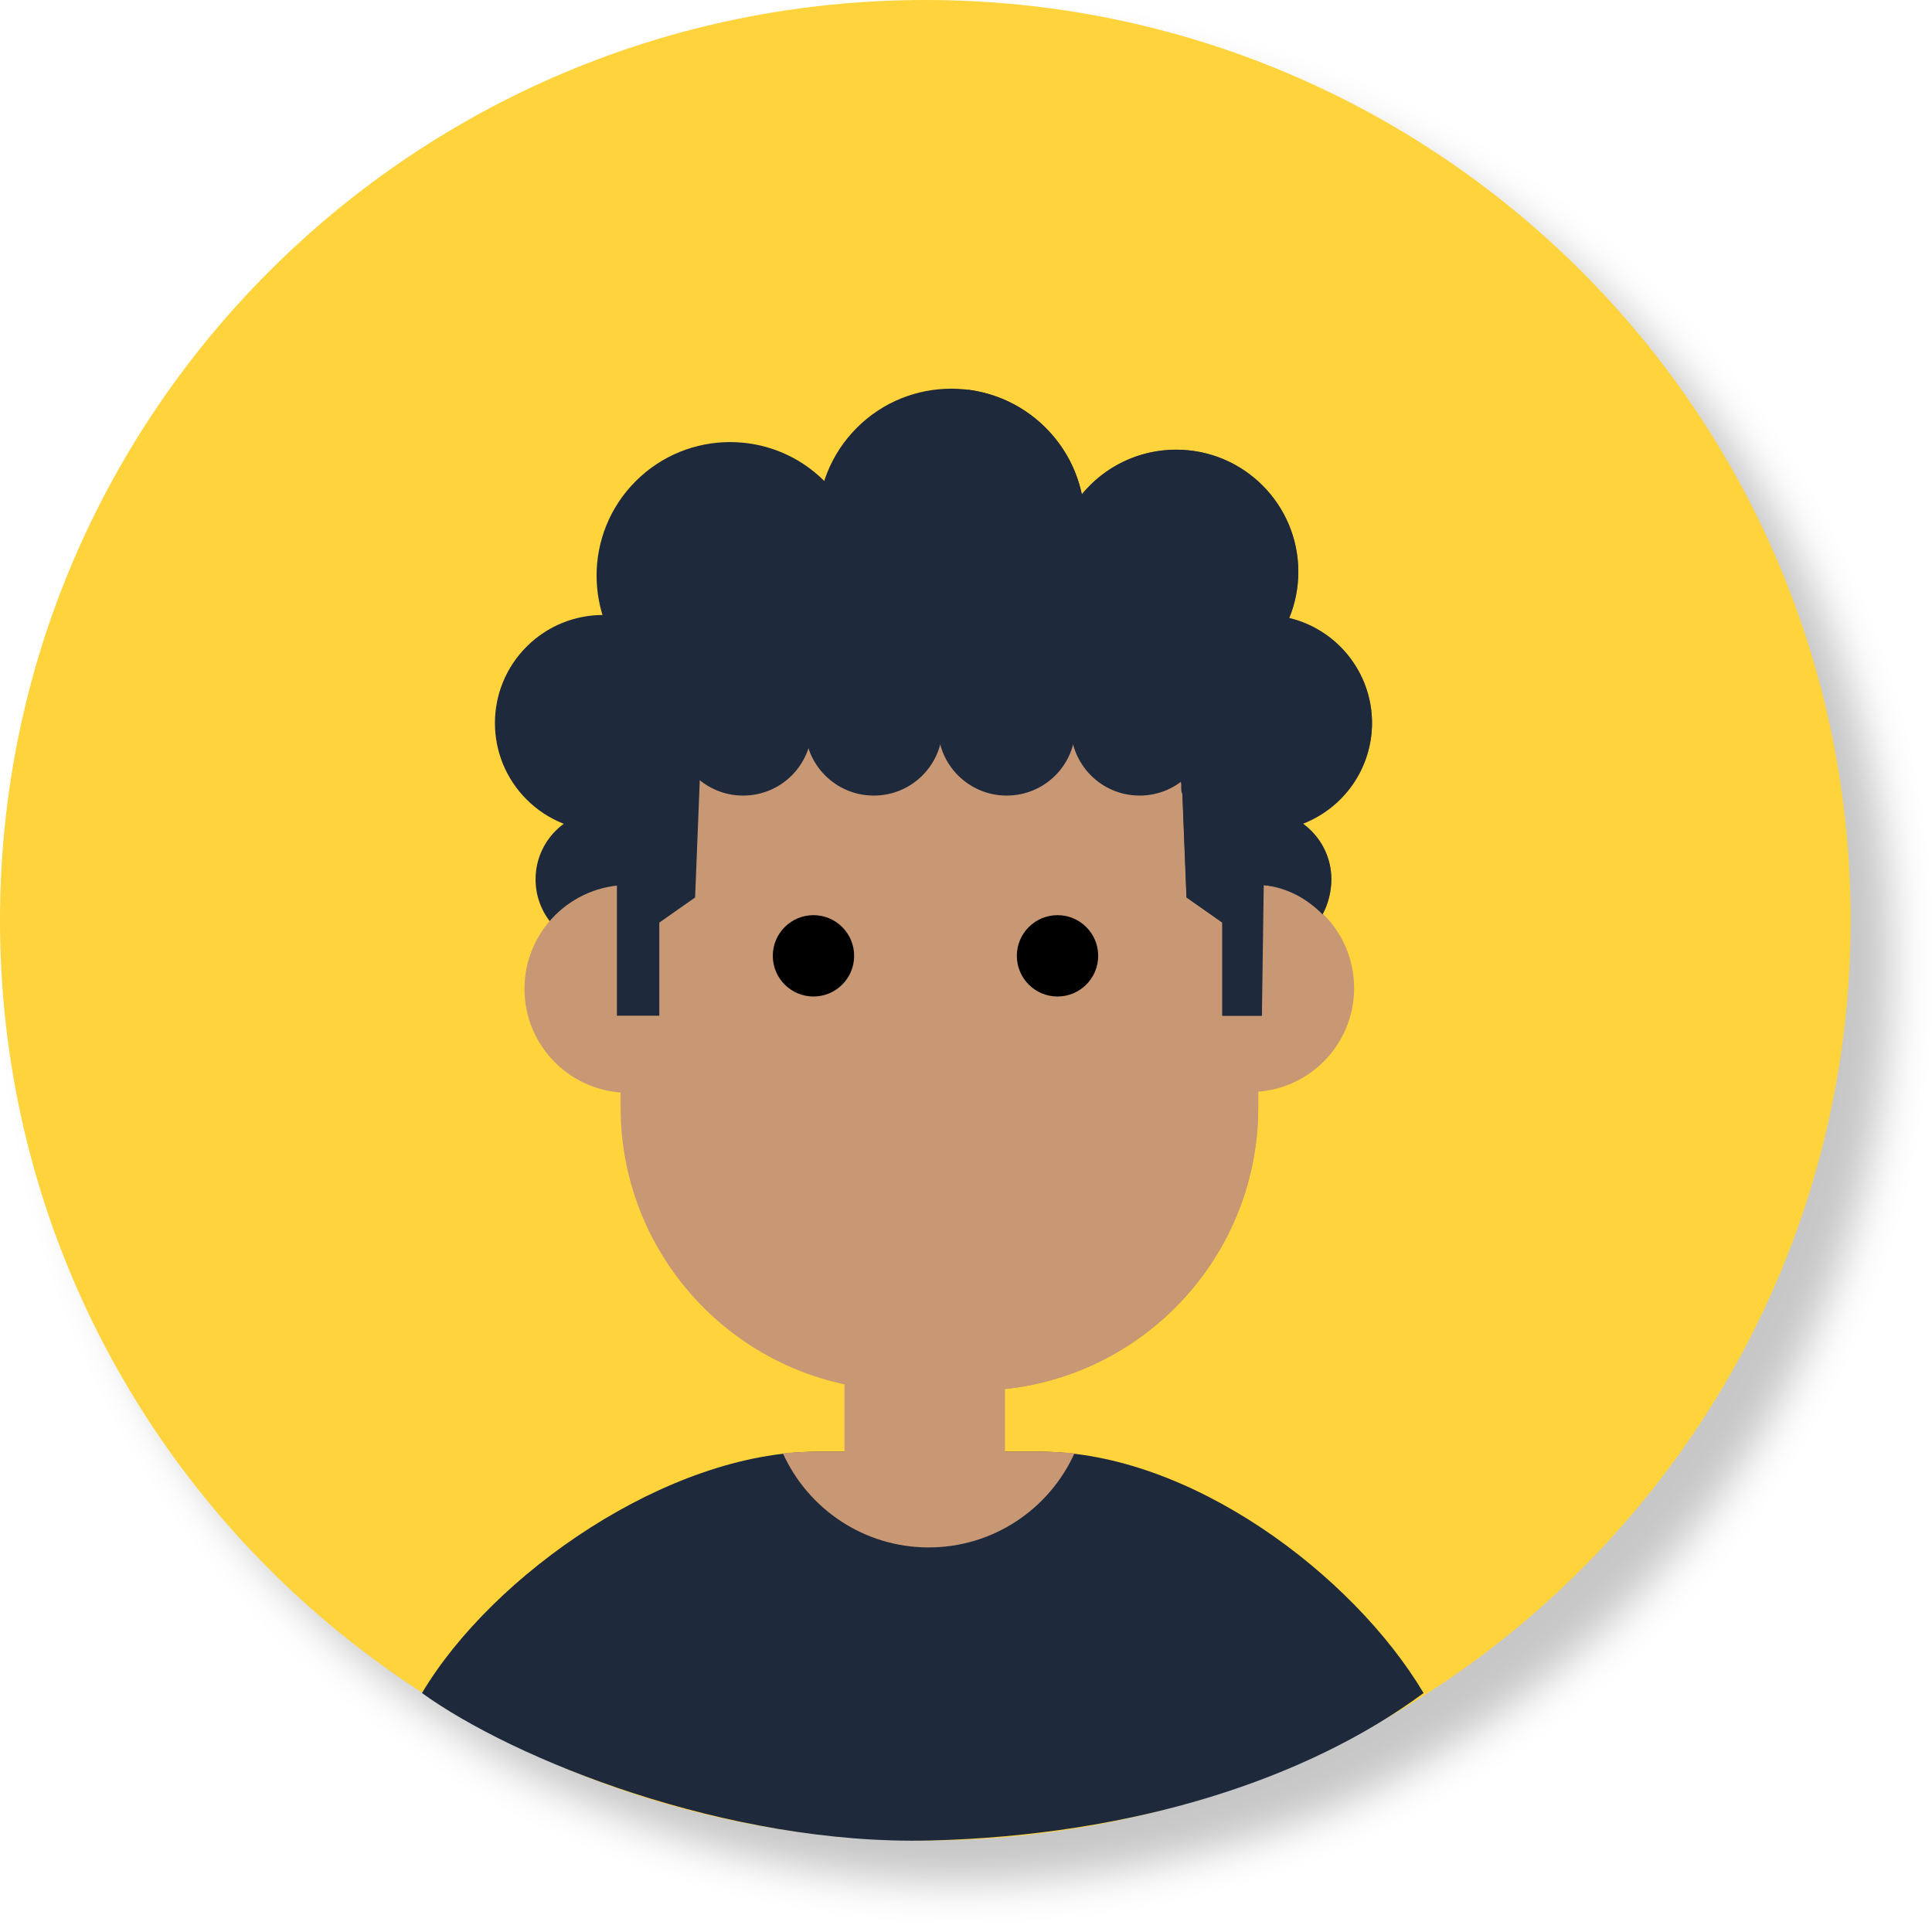
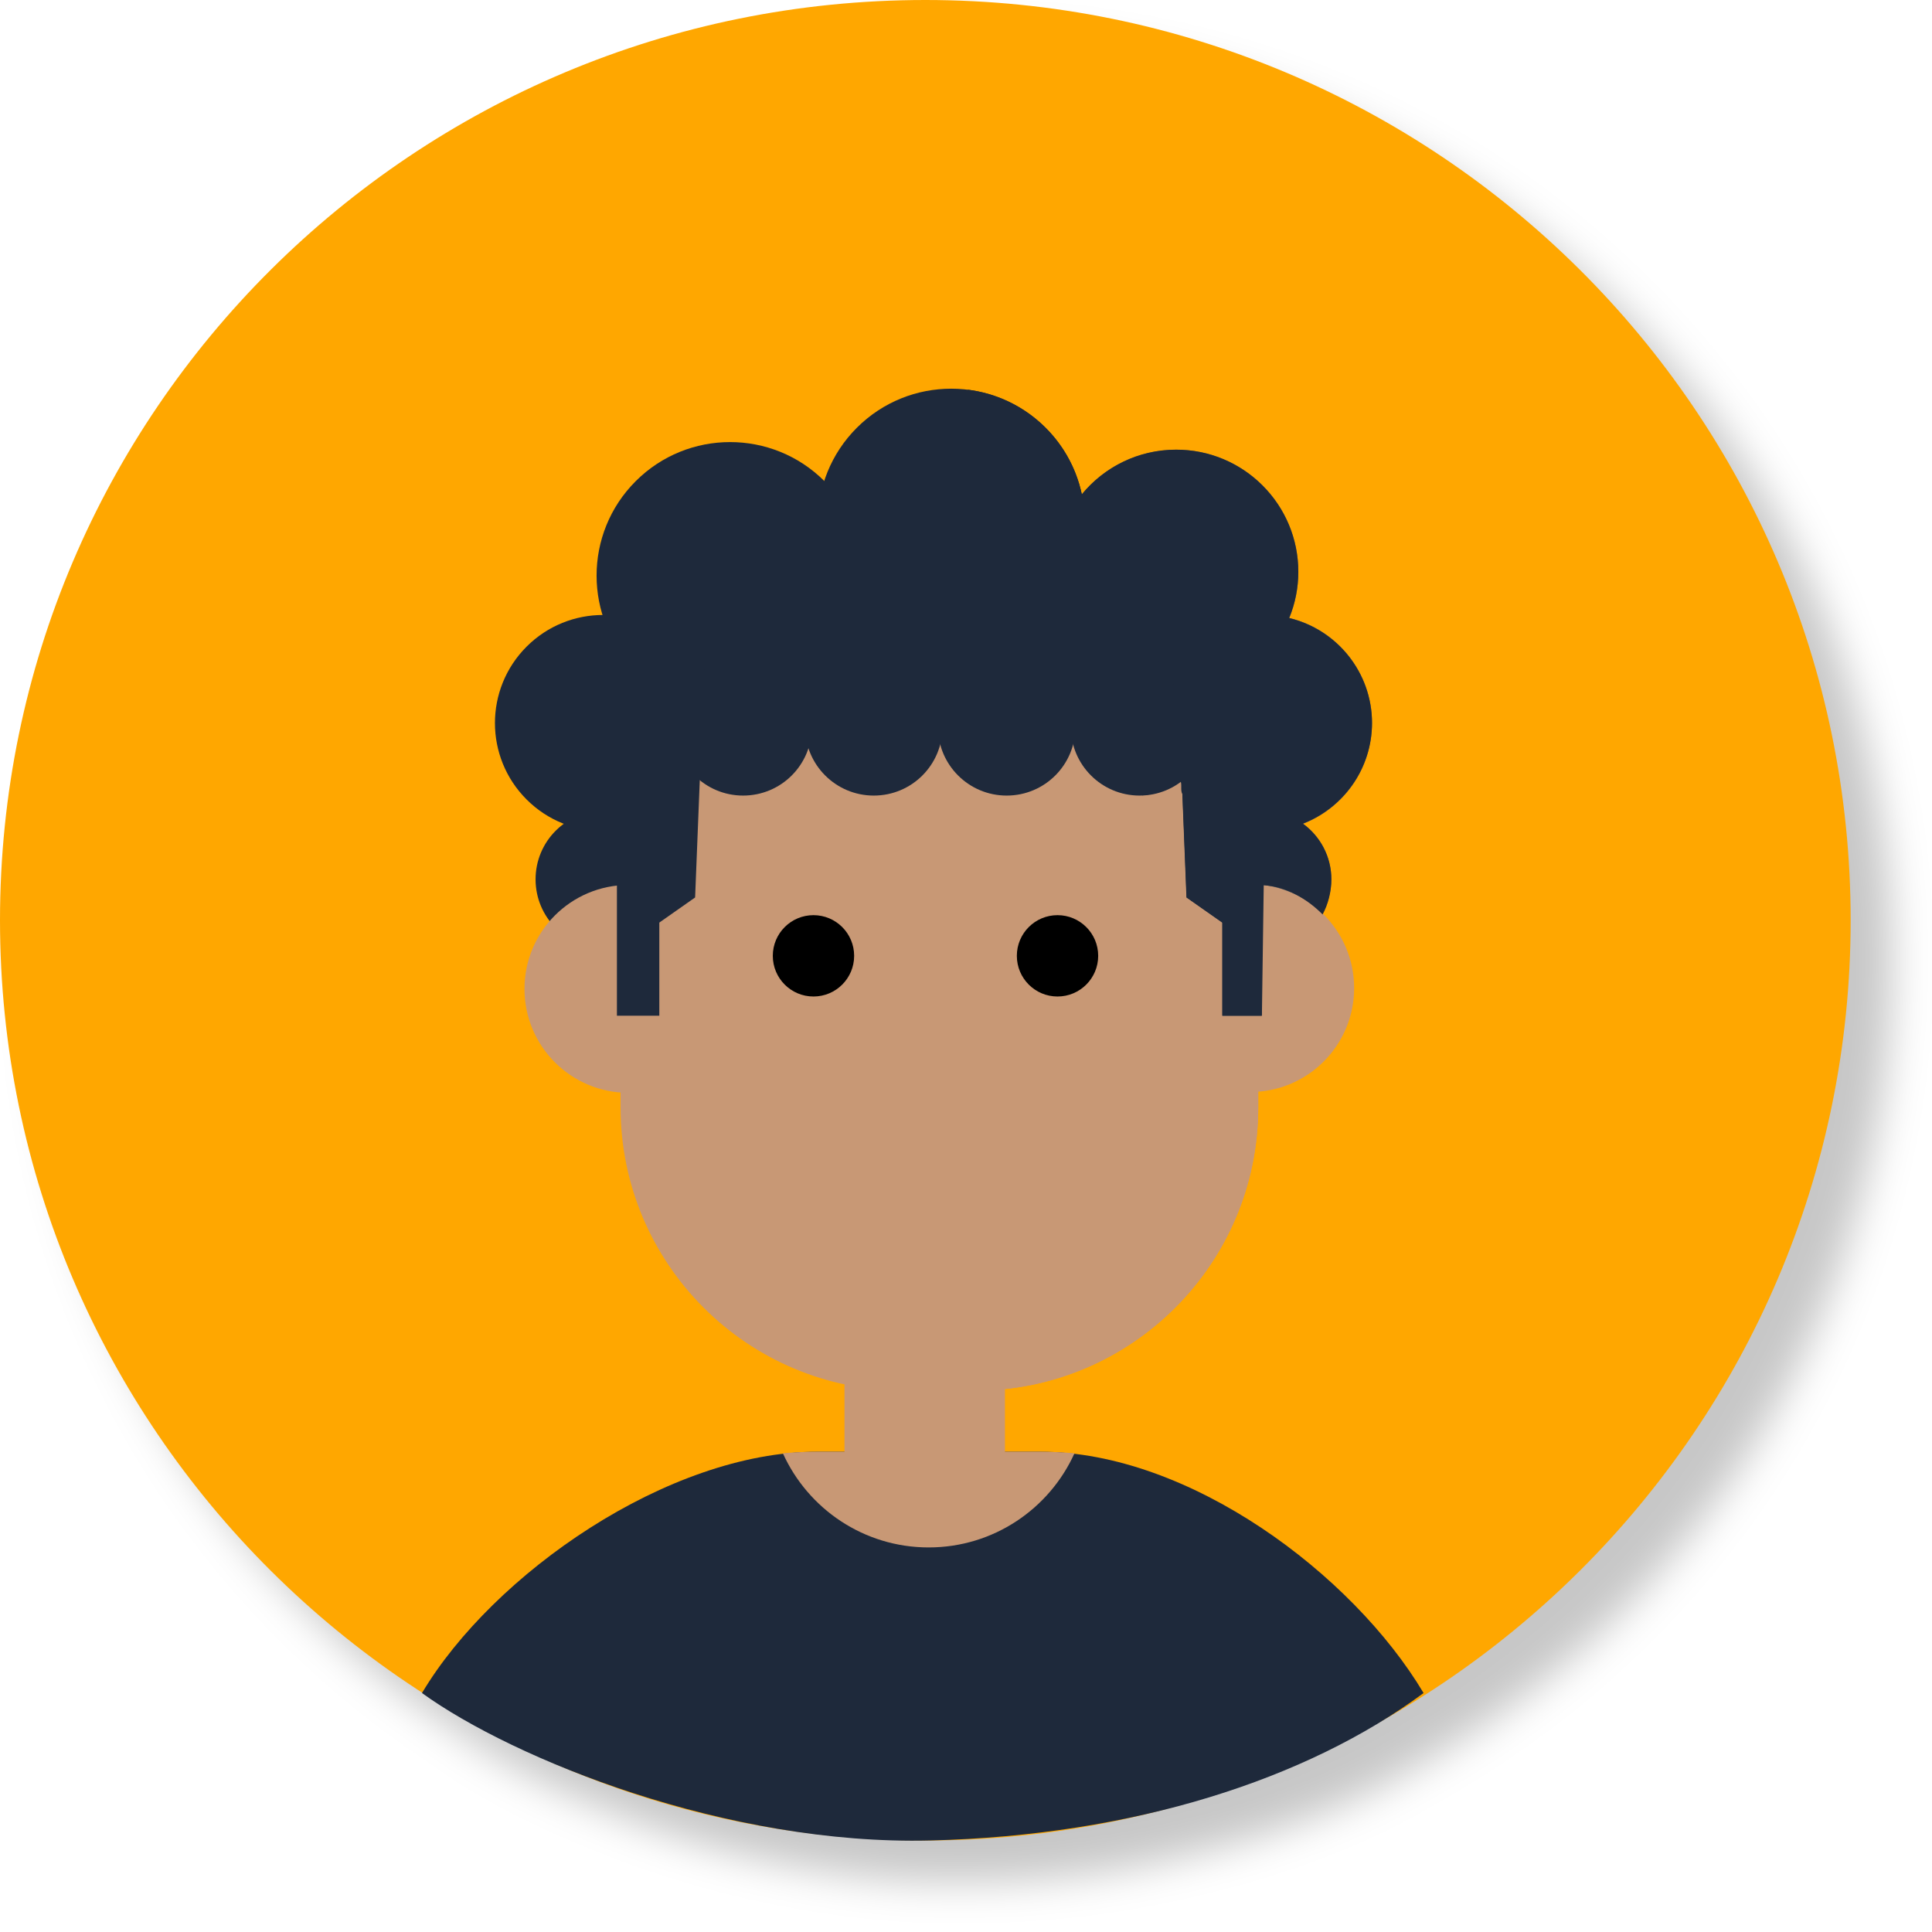
<svg xmlns="http://www.w3.org/2000/svg" width="190" height="190" viewBox="0 0 190 190" fill="none">
  <g filter="url(#filter0_d_4040_9741)">
-     <path d="M91 181C141.258 181 182 140.482 182 90.5C182 40.518 141.258 0 91 0C40.742 0 0 40.518 0 90.5C0 140.482 40.742 181 91 181Z" fill="#FFD33C" />
+     <path d="M91 181C141.258 181 182 140.482 182 90.5C182 40.518 141.258 0 91 0C40.742 0 0 40.518 0 90.5C0 140.482 40.742 181 91 181Z" fill="#FFA700" />
    <path d="M52.67 86.48C52.67 90.21 55.69 93.24 59.43 93.24C63.17 93.24 66.19 90.22 66.19 86.48C66.19 82.74 63.17 79.72 59.43 79.72C55.69 79.72 52.67 82.74 52.67 86.48Z" fill="#1E293B" />
    <path d="M66.821 78.625C70.972 74.474 70.972 67.743 66.821 63.592C62.67 59.441 55.939 59.441 51.788 63.592C47.637 67.743 47.637 74.474 51.788 78.625C55.939 82.776 62.67 82.776 66.821 78.625Z" fill="#1E293B" />
    <path d="M130.93 86.48C130.93 90.21 127.91 93.24 124.17 93.24C120.43 93.24 117.41 90.22 117.41 86.48C117.41 82.74 120.43 79.72 124.17 79.72C127.91 79.72 130.93 82.74 130.93 86.48Z" fill="#5D5D5D" />
    <path d="M134.644 73.535C135.987 67.82 132.442 62.099 126.727 60.756C121.012 59.413 115.29 62.958 113.948 68.673C112.605 74.388 116.15 80.11 121.865 81.453C127.58 82.795 133.302 79.25 134.644 73.535Z" fill="#5D5D5D" />
    <path d="M81.084 65.891C86.212 60.763 86.212 52.45 81.084 47.322C75.957 42.194 67.643 42.194 62.516 47.322C57.388 52.45 57.388 60.763 62.516 65.891C67.643 71.018 75.957 71.018 81.084 65.891Z" fill="#1E293B" />
    <path d="M102.832 60.639C107.96 55.511 107.96 47.198 102.832 42.07C97.704 36.943 89.391 36.943 84.263 42.07C79.136 47.198 79.136 55.511 84.263 60.639C89.391 65.766 97.704 65.766 102.832 60.639Z" fill="#1E293B" />
    <path d="M124.165 64.73C128.855 60.039 128.855 52.435 124.165 47.745C119.474 43.055 111.87 43.055 107.18 47.745C102.49 52.435 102.49 60.039 107.18 64.73C111.87 69.42 119.474 69.42 124.165 64.73Z" fill="#5D5D5D" />
    <path d="M91.5 181C111.5 180.5 128.5 175 140 166.5C133.02 154.79 116.95 142.77 102.33 142.77H80.33C65.71 142.77 48.47 154.79 41.5 166.5C50.5 173 71.5 181.5 91.5 181Z" fill="#1E293B" />
    <path d="M98.83 143.05C98.83 147.41 95.3 150.94 90.94 150.94C86.58 150.94 83.05 147.41 83.05 143.05V123.82C83.05 119.46 86.58 115.93 90.94 115.93C95.3 115.93 98.83 119.46 98.83 123.82V143.05Z" fill="#C89875" />
    <path d="M61.8 107.47C67.444 107.47 72.02 102.895 72.02 97.25C72.02 91.606 67.444 87.03 61.8 87.03C56.156 87.03 51.58 91.606 51.58 97.25C51.58 102.895 56.156 107.47 61.8 107.47Z" fill="#C89875" />
    <path d="M122.95 107.39C128.594 107.39 133.17 102.815 133.17 97.17C133.17 91.526 128.594 86.95 122.95 86.95C117.306 86.95 112.73 91.526 112.73 97.17C112.73 102.815 117.306 107.39 122.95 107.39Z" fill="#C89875" />
    <path d="M95.87 51.75H88.9C73.508 51.75 61.03 64.228 61.03 79.62V108.89C61.03 124.282 73.508 136.76 88.9 136.76H95.87C111.262 136.76 123.74 124.282 123.74 108.89V79.62C123.74 64.228 111.262 51.75 95.87 51.75Z" fill="#C89875" />
    <circle cx="80" cy="94" r="4" fill="black" />
    <circle cx="104" cy="94" r="4" fill="black" />
    <path d="M95.87 51.75H88.9C88.14 51.75 87.38 51.79 86.64 51.85C100.97 53 112.25 64.99 112.25 79.62V108.89C112.25 123.52 100.98 135.51 86.64 136.66C87.39 136.72 88.14 136.76 88.9 136.76H95.87C111.26 136.76 123.74 124.28 123.74 108.89V79.62C123.74 64.23 111.26 51.75 95.87 51.75Z" fill="#C89875" />
    <path d="M95.91 51.27H88.86C73.29 51.27 60.67 63.889 60.67 79.46V99.889H64.84V90.73L68.36 88.26L69.06 70.68C77.93 72.079 85.86 72.24 92.52 71.829C99.18 72.24 107.11 72.079 115.98 70.68L116.68 88.26L120.2 90.73V99.889H124.08V79.46C124.08 63.889 111.46 51.27 95.89 51.27H95.91Z" fill="#1E293B" />
    <path d="M102.33 142.77H80.33C79.2 142.77 78.09 142.83 76.99 142.92C79.46 148.38 84.95 152.18 91.33 152.18C97.71 152.18 103.2 148.38 105.67 142.92C104.57 142.83 103.46 142.77 102.33 142.77Z" fill="#C89875" />
    <path d="M66.32 71.48C66.32 75.21 69.34 78.24 73.08 78.24C76.82 78.24 79.84 75.22 79.84 71.48C79.84 67.74 76.82 64.72 73.08 64.72C69.34 64.72 66.32 67.74 66.32 71.48Z" fill="#1E293B" />
    <path d="M79.17 71.48C79.17 75.21 82.19 78.24 85.93 78.24C89.67 78.24 92.69 75.22 92.69 71.48C92.69 67.74 89.67 64.72 85.93 64.72C82.19 64.72 79.17 67.74 79.17 71.48Z" fill="#1E293B" />
    <path d="M92.24 71.48C92.24 75.21 95.26 78.24 99 78.24C102.74 78.24 105.76 75.22 105.76 71.48C105.76 67.74 102.74 64.72 99 64.72C95.26 64.72 92.24 67.74 92.24 71.48Z" fill="#1E293B" />
    <path d="M105.31 71.48C105.31 75.21 108.33 78.24 112.07 78.24C115.81 78.24 118.83 75.22 118.83 71.48C118.83 67.74 115.81 64.72 112.07 64.72C108.33 64.72 105.31 67.74 105.31 71.48Z" fill="#1E293B" />
    <path d="M134.93 71.11C134.93 66.1 131.45 61.9 126.78 60.78C127.36 59.38 127.68 57.84 127.68 56.23C127.68 49.6 122.3 44.22 115.67 44.22C111.93 44.22 108.59 45.93 106.39 48.61C105.24 43.18 100.74 39.01 95.15 38.32C98.01 41.79 99.54 46.51 99.04 50.65V50.69C104.16 51.88 108.02 56.61 109.48 61.71C109.64 61.77 109.81 61.84 109.97 61.92C110.6 62.24 111.21 62.62 111.78 63.04C112.12 63.24 112.45 63.46 112.73 63.72C113.81 64.76 114.15 65.08 114.76 66.17C115.91 67.99 116.47 70.13 116.04 72.42C115.58 74.87 114.31 76.86 112.33 78.22C113.59 78.14 115.14 77.55 116.07 76.77C116.28 77.07 116.05 77.81 116.29 78.08L116.7 88.26L120.22 90.73V99.89H124.1L124.28 87.06C126.52 87.21 128.53 88.38 130.07 89.93C130.61 88.96 130.93 87.67 130.93 86.47C130.93 84.22 129.82 82.23 128.13 81C132.1 79.46 134.93 75.61 134.93 71.09V71.11Z" fill="#1E293B" />
  </g>
  <defs>
    <filter id="filter0_d_4040_9741" x="0" y="0" width="190" height="189.021" filterUnits="userSpaceOnUse" color-interpolation-filters="sRGB">
      <feFlood flood-opacity="0" result="BackgroundImageFix" />
      <feColorMatrix in="SourceAlpha" type="matrix" values="0 0 0 0 0 0 0 0 0 0 0 0 0 0 0 0 0 0 127 0" result="hardAlpha" />
      <feOffset dx="4" dy="4" />
      <feGaussianBlur stdDeviation="2" />
      <feColorMatrix type="matrix" values="0 0 0 0 0 0 0 0 0 0 0 0 0 0 0 0 0 0 0.22 0" />
      <feBlend mode="normal" in2="BackgroundImageFix" result="effect1_dropShadow_4040_9741" />
      <feBlend mode="normal" in="SourceGraphic" in2="effect1_dropShadow_4040_9741" result="shape" />
    </filter>
  </defs>
</svg>
